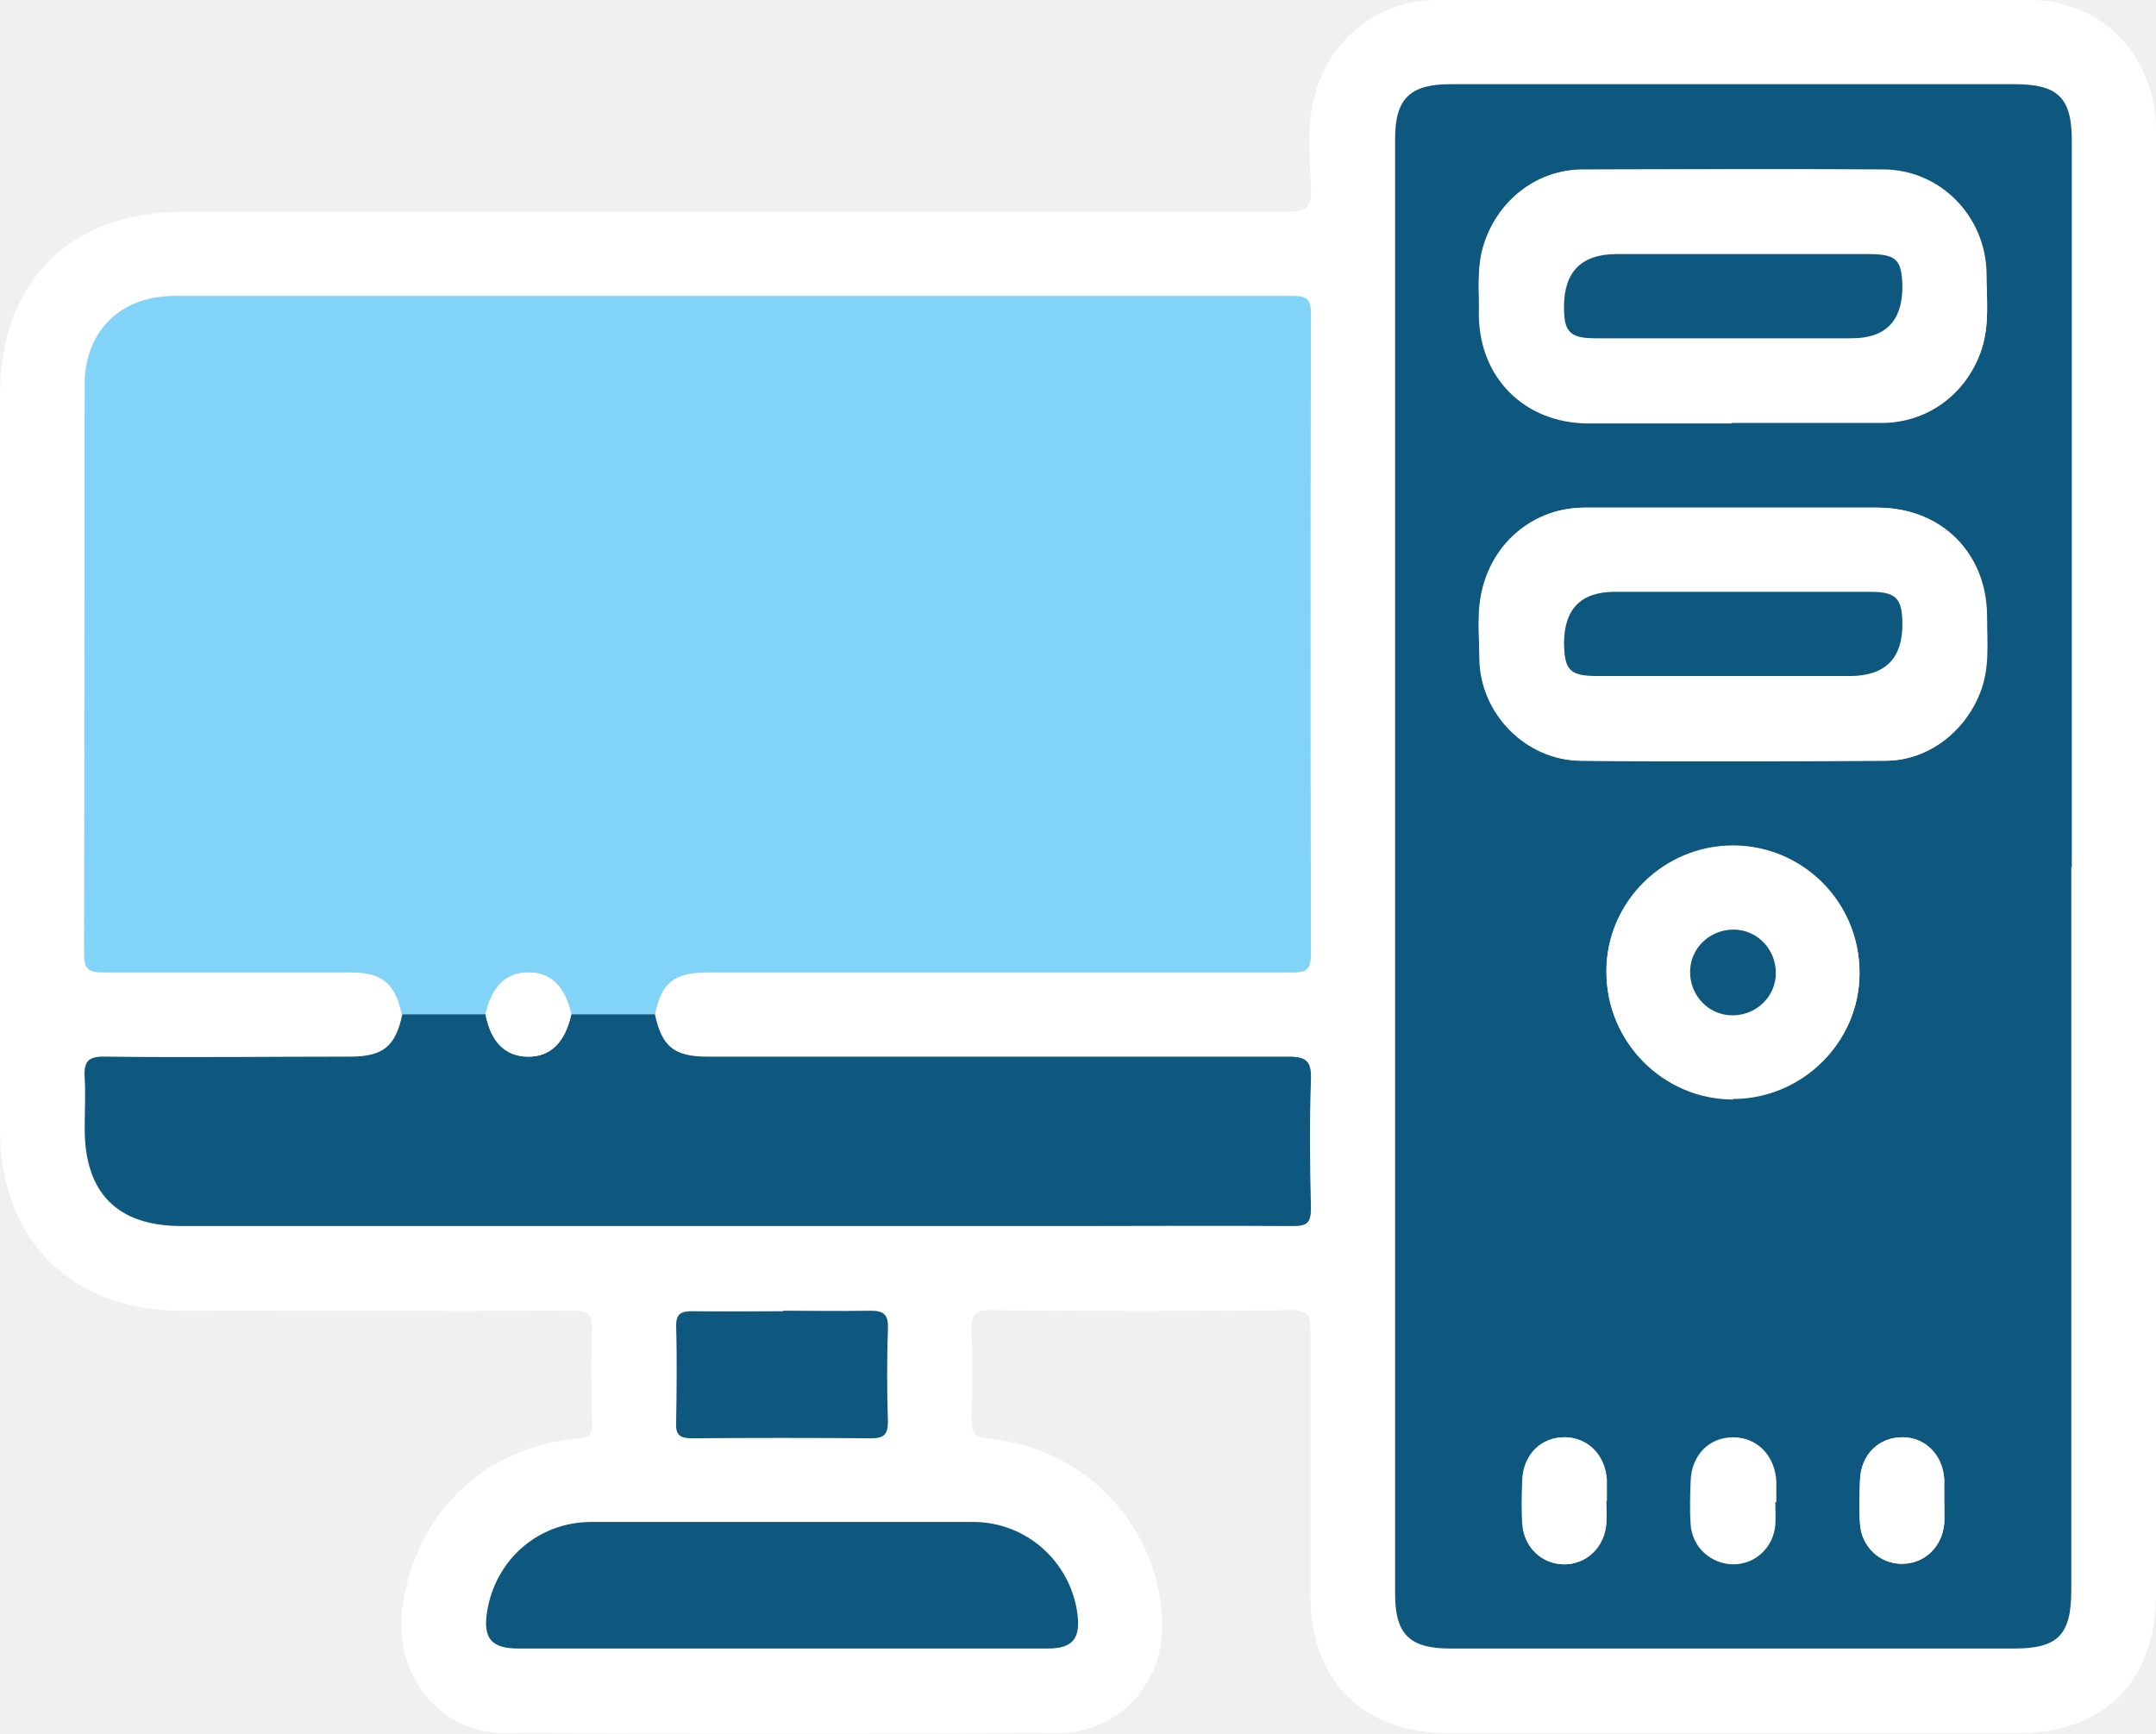
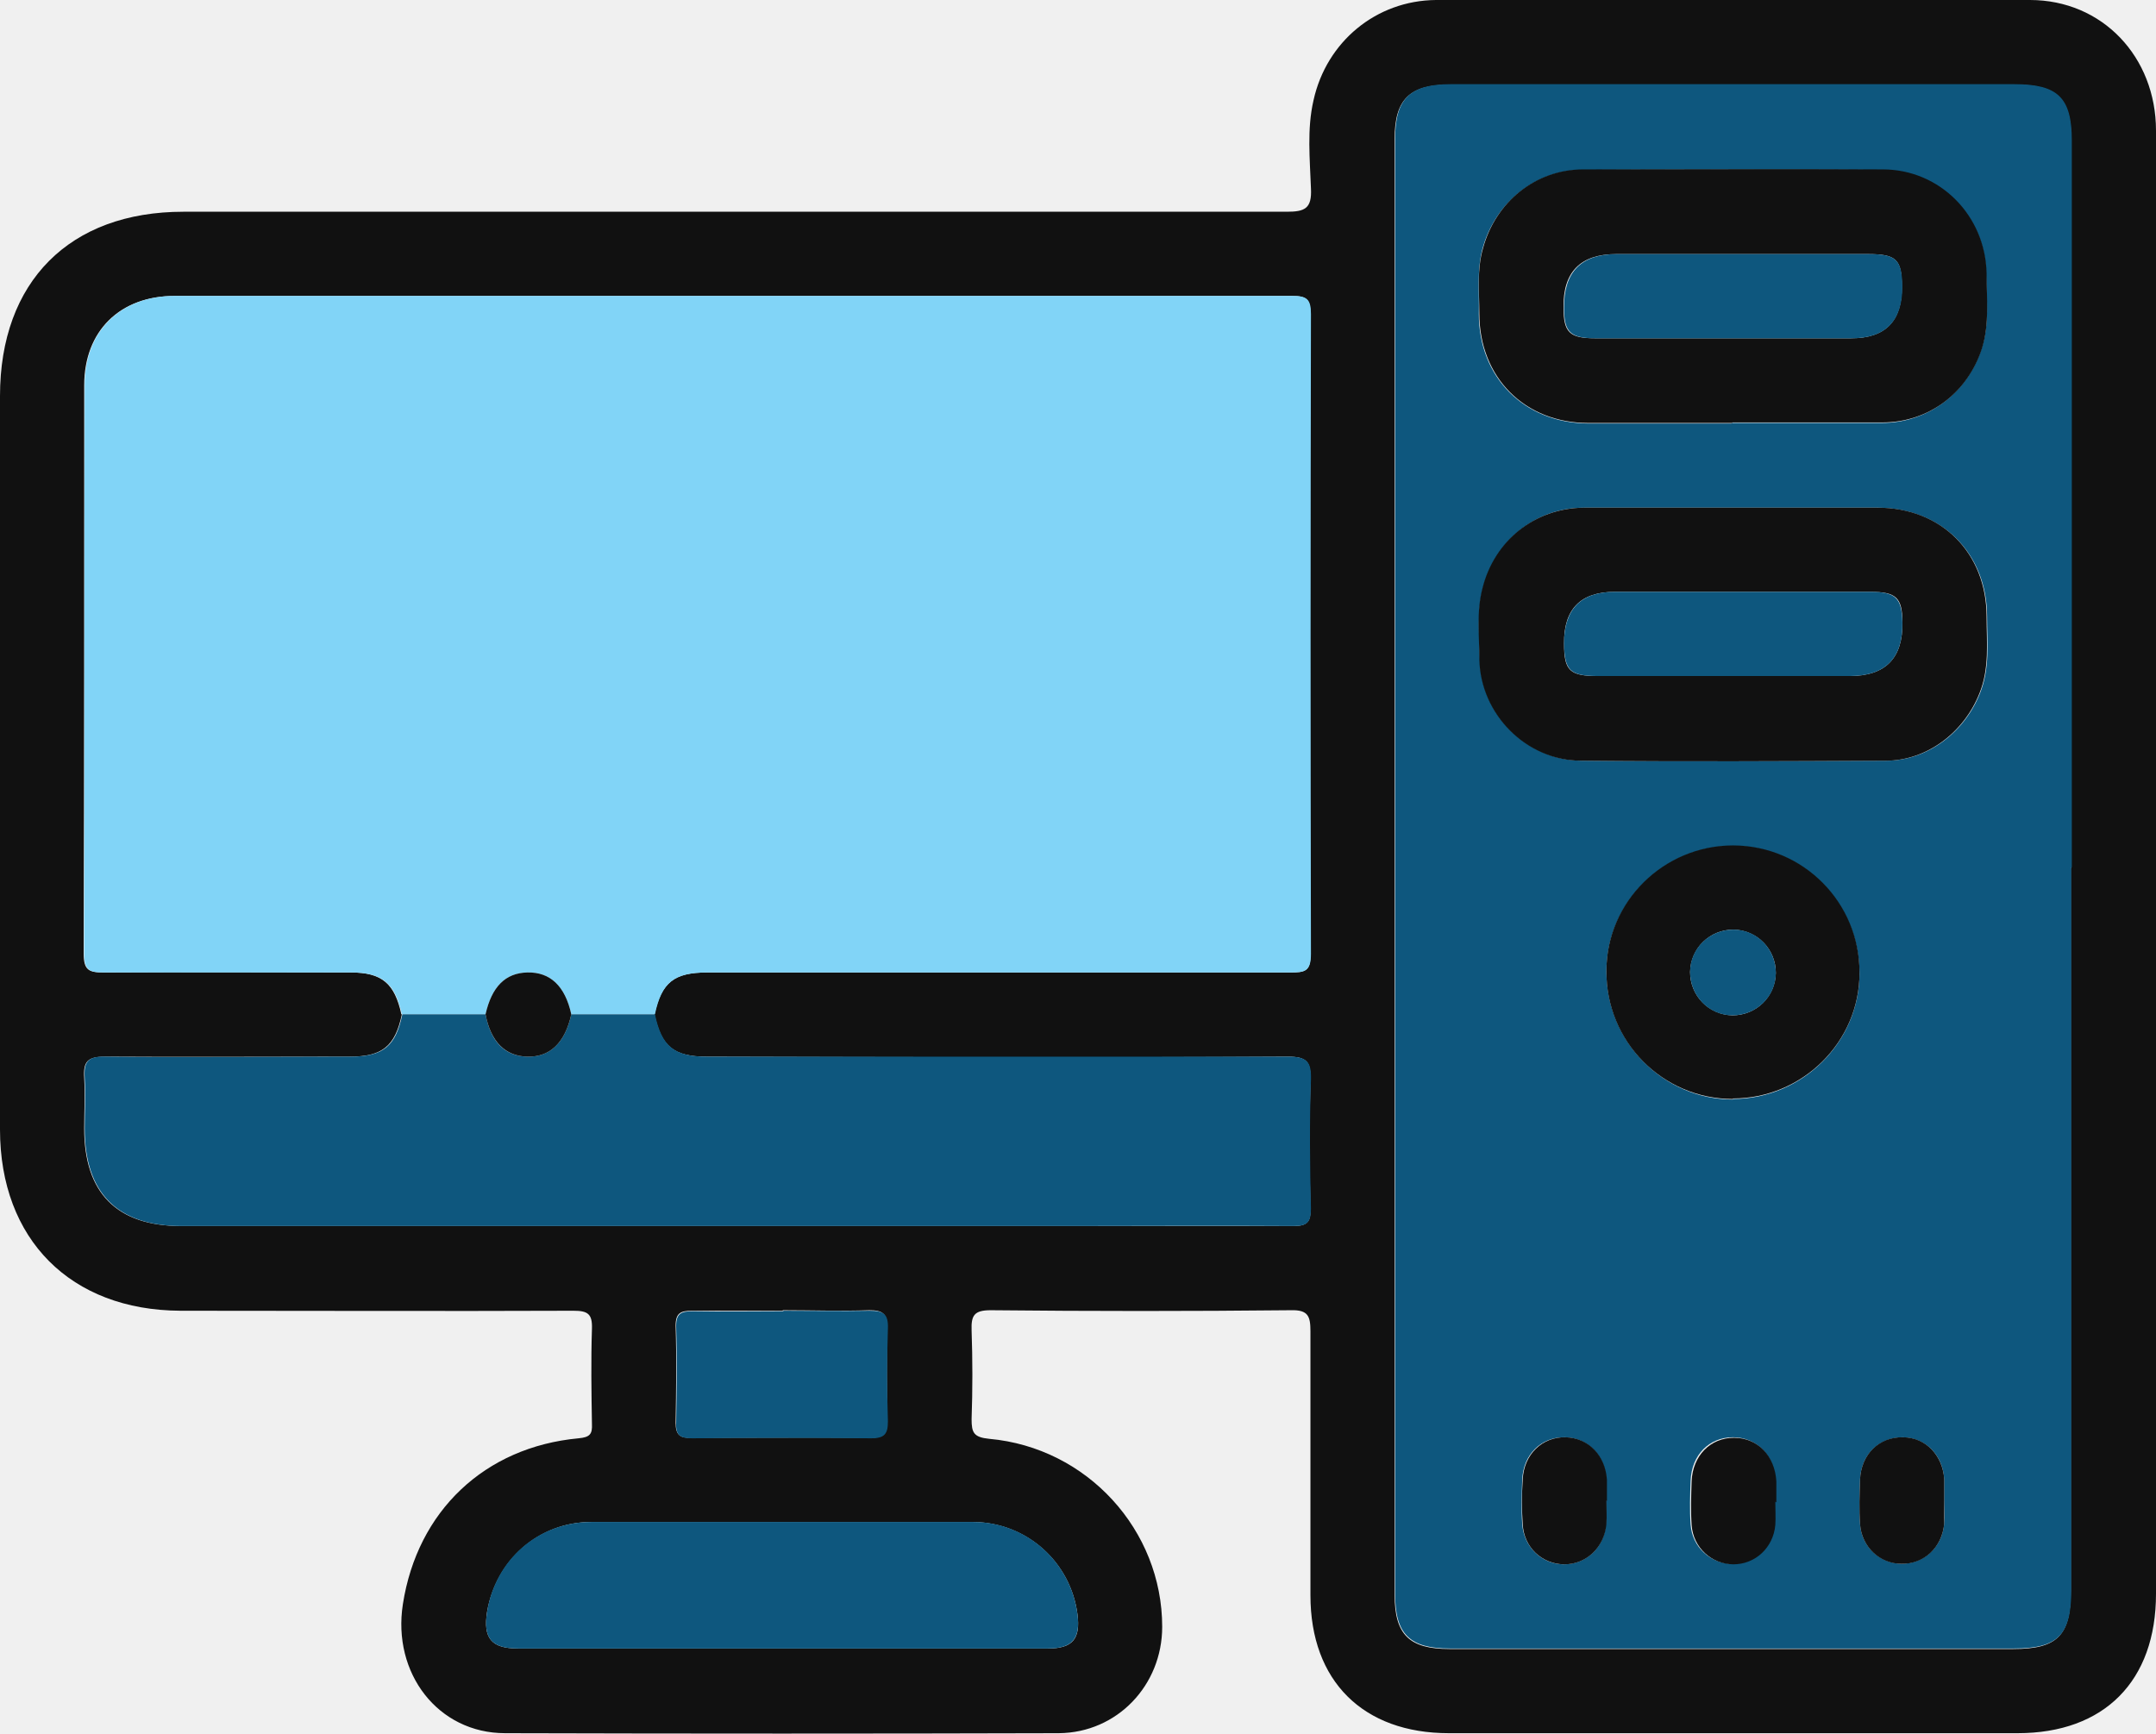
<svg xmlns="http://www.w3.org/2000/svg" id="Capa_1" data-name="Capa 1" viewBox="0 0 41.74 33.57">
-   <path d="M41.74,16.78c0,4.69,0,9.38,0,14.08,0,1.69-1,2.7-2.68,2.7-3.67,0-7.34,0-11.01,0-1.66,0-2.68-1.01-2.68-2.67,0-1.7,0-3.41,0-5.11,0-.29-.04-.42-.38-.41-1.94.02-3.87.02-5.81,0-.32,0-.38.1-.37.39.02.57.02,1.15,0,1.72,0,.26.04.35.34.38,1.9.17,3.35,1.77,3.35,3.64,0,1.13-.87,2.05-2,2.06-3.57.01-7.15.01-10.72,0-1.3,0-2.19-1.16-1.98-2.5.28-1.8,1.58-3.04,3.4-3.21.22-.02.27-.08.26-.28-.01-.61-.02-1.23,0-1.84.01-.29-.08-.35-.36-.35-2.54.01-5.07,0-7.61,0C1.37,25.37,0,24,0,21.87,0,17.13,0,12.4,0,7.67c0-2.22,1.35-3.57,3.55-3.57,7.12,0,14.24,0,21.36,0,.35,0,.49-.06.47-.45-.02-.57-.08-1.15.05-1.71C25.68.81,26.64.01,27.8,0c3.83,0,7.66-.01,11.5,0,1.4,0,2.44,1.1,2.44,2.53,0,4.75,0,9.49,0,14.24ZM7.78,19.64c-.13.62-.38.82-1.01.82-1.58,0-3.16.01-4.74,0-.34,0-.42.1-.4.41.02.33,0,.65,0,.98,0,1.25.63,1.89,1.88,1.89,5.7,0,11.4,0,17.1,0,1.47,0,2.94,0,4.42,0,.27,0,.35-.07.34-.34-.02-.83-.02-1.66,0-2.49.01-.35-.07-.45-.44-.45-3.75.02-7.5.01-11.25,0-.64,0-.88-.2-1.01-.82.14-.62.38-.81,1.02-.81,3.76,0,7.52,0,11.29,0,.28,0,.4-.02.39-.36-.01-4.13-.01-8.26,0-12.39,0-.29-.08-.35-.36-.35-7.21,0-14.42,0-21.63,0-1.06,0-1.75.68-1.75,1.73,0,3.67,0,7.33-.01,11,0,.33.1.37.39.37,1.59-.01,3.19,0,4.78,0,.6,0,.85.21.98.81ZM40.1,16.8c0-4.69,0-9.38,0-14.07,0-.83-.27-1.09-1.11-1.09-3.64,0-7.28,0-10.92,0-.78,0-1.07.28-1.07,1.05,0,9.4,0,18.79,0,28.19,0,.77.28,1.05,1.06,1.05,3.64,0,7.28,0,10.92,0,.85,0,1.11-.26,1.11-1.13,0-4.66,0-9.33,0-13.99ZM15.14,31.92c1.72,0,3.43,0,5.15,0,.48,0,.63-.19.57-.66-.13-1.01-.98-1.78-2.02-1.79-2.46,0-4.93,0-7.39,0-1.02,0-1.85.74-2.02,1.74-.08.51.08.71.6.71,1.7,0,3.4,0,5.11,0ZM15.16,25.38c-.59,0-1.17,0-1.76,0-.22,0-.32.04-.32.29.02.63.01,1.25,0,1.88,0,.24.09.3.31.29,1.16,0,2.32-.01,3.47,0,.26,0,.32-.09.32-.33-.01-.6-.02-1.2,0-1.8,0-.28-.1-.34-.35-.34-.56.02-1.12,0-1.68,0Z" style="fill: #fff; stroke-width: 0px;" />
+   <path d="M41.74,16.78c0,4.69,0,9.38,0,14.08,0,1.69-1,2.7-2.68,2.7-3.67,0-7.34,0-11.01,0-1.66,0-2.68-1.01-2.68-2.67,0-1.7,0-3.41,0-5.11,0-.29-.04-.42-.38-.41-1.94.02-3.87.02-5.81,0-.32,0-.38.1-.37.39.02.57.02,1.15,0,1.72,0,.26.04.35.34.38,1.9.17,3.35,1.77,3.35,3.64,0,1.13-.87,2.05-2,2.06-3.57.01-7.15.01-10.72,0-1.3,0-2.19-1.16-1.98-2.5.28-1.8,1.58-3.04,3.4-3.21.22-.02.27-.08.26-.28-.01-.61-.02-1.23,0-1.84.01-.29-.08-.35-.36-.35-2.54.01-5.07,0-7.61,0C1.37,25.37,0,24,0,21.87,0,17.13,0,12.4,0,7.67c0-2.22,1.35-3.57,3.55-3.57,7.12,0,14.24,0,21.36,0,.35,0,.49-.06.47-.45-.02-.57-.08-1.15.05-1.71C25.68.81,26.64.01,27.8,0c3.83,0,7.66-.01,11.5,0,1.4,0,2.44,1.1,2.44,2.53,0,4.75,0,9.49,0,14.24ZM7.78,19.64c-.13.62-.38.82-1.01.82-1.58,0-3.16.01-4.74,0-.34,0-.42.1-.4.41.02.33,0,.65,0,.98,0,1.25.63,1.89,1.88,1.89,5.7,0,11.4,0,17.1,0,1.47,0,2.94,0,4.42,0,.27,0,.35-.07.34-.34-.02-.83-.02-1.66,0-2.49.01-.35-.07-.45-.44-.45-3.75.02-7.5.01-11.25,0-.64,0-.88-.2-1.01-.82.14-.62.38-.81,1.02-.81,3.76,0,7.52,0,11.29,0,.28,0,.4-.02.39-.36-.01-4.13-.01-8.26,0-12.39,0-.29-.08-.35-.36-.35-7.21,0-14.42,0-21.63,0-1.06,0-1.75.68-1.75,1.73,0,3.67,0,7.33-.01,11,0,.33.1.37.39.37,1.59-.01,3.19,0,4.78,0,.6,0,.85.21.98.81ZM40.1,16.8c0-4.69,0-9.38,0-14.07,0-.83-.27-1.09-1.11-1.09-3.64,0-7.28,0-10.92,0-.78,0-1.07.28-1.07,1.05,0,9.4,0,18.79,0,28.19,0,.77.28,1.05,1.06,1.05,3.64,0,7.28,0,10.92,0,.85,0,1.11-.26,1.11-1.13,0-4.66,0-9.33,0-13.99ZM15.14,31.92c1.72,0,3.43,0,5.15,0,.48,0,.63-.19.57-.66-.13-1.01-.98-1.78-2.02-1.79-2.46,0-4.93,0-7.39,0-1.02,0-1.85.74-2.02,1.74-.08.51.08.71.6.71,1.7,0,3.4,0,5.11,0ZM15.16,25.38c-.59,0-1.17,0-1.76,0-.22,0-.32.04-.32.29.02.63.01,1.25,0,1.88,0,.24.09.3.31.29,1.16,0,2.32-.01,3.47,0,.26,0,.32-.09.32-.33-.01-.6-.02-1.2,0-1.8,0-.28-.1-.34-.35-.34-.56.02-1.12,0-1.68,0Z" style="fill: #111; stroke-width: 0px;" />
  <path d="M7.78,19.64c-.13-.6-.38-.81-.98-.81-1.59,0-3.19,0-4.78,0-.29,0-.39-.04-.39-.37.01-3.67,0-7.33.01-11,0-1.05.69-1.73,1.75-1.73,7.21,0,14.42,0,21.63,0,.28,0,.36.06.36.35-.01,4.13-.01,8.26,0,12.39,0,.34-.12.36-.39.36-3.76,0-7.52,0-11.29,0-.65,0-.89.19-1.02.81-.54,0-1.08,0-1.62,0-.12-.55-.41-.82-.85-.81-.43.01-.69.28-.81.81-.54,0-1.08,0-1.62,0Z" style="fill: #81d4f7; stroke-width: 0px;" />
  <path d="M40.1,16.8c0,4.66,0,9.33,0,13.99,0,.87-.26,1.13-1.11,1.13-3.64,0-7.28,0-10.92,0-.78,0-1.06-.28-1.06-1.05,0-9.4,0-18.79,0-28.19,0-.77.29-1.05,1.07-1.05,3.64,0,7.28,0,10.92,0,.84,0,1.11.26,1.11,1.09,0,4.69,0,9.38,0,14.07ZM33.53,8.19c.97,0,1.93,0,2.9,0,.9,0,1.65-.58,1.93-1.43.16-.48.1-.97.09-1.46-.01-1.11-.9-2-2.01-2.01-1.93-.01-3.87-.01-5.8,0-.92,0-1.7.64-1.94,1.53-.11.42-.06.84-.07,1.26,0,1.23.88,2.11,2.11,2.12.93,0,1.85,0,2.78,0ZM33.57,9.83c-.97,0-1.93,0-2.9,0-.95,0-1.72.64-1.96,1.56-.12.46-.07.92-.06,1.38.02,1.06.91,1.95,1.97,1.96,1.96.02,3.92.01,5.89,0,.81,0,1.52-.55,1.82-1.3.2-.49.14-.99.14-1.49,0-1.23-.88-2.1-2.11-2.11-.93,0-1.85,0-2.78,0ZM33.55,21.28c1.34,0,2.45-1.1,2.45-2.43,0-1.36-1.1-2.47-2.45-2.47-1.34,0-2.45,1.1-2.45,2.43,0,1.36,1.1,2.48,2.45,2.48ZM31.1,29.06h0c0-.14,0-.27,0-.41-.03-.47-.36-.81-.8-.82-.46-.01-.81.33-.83.82-.01.28-.02.57,0,.86.03.44.37.77.79.78.44.01.8-.32.83-.78.01-.15,0-.3,0-.45ZM34.37,29.08s0,0,0,0c0-.14,0-.27,0-.41-.02-.49-.36-.84-.82-.84-.46,0-.8.34-.82.84-.01.28-.02.57,0,.85.03.44.39.76.81.76.42,0,.77-.32.81-.76.01-.15,0-.3,0-.45ZM37.64,29.05h0c0-.14,0-.27,0-.41-.03-.47-.36-.8-.8-.81-.46,0-.81.33-.83.82-.01.28-.02.57,0,.86.03.44.38.76.8.77.44,0,.79-.32.83-.78.01-.15,0-.3,0-.45Z" style="fill: #0e577e; stroke-width: 0px;" />
  <path d="M7.78,19.64c.54,0,1.08,0,1.62,0,.1.53.37.81.81.82.44.01.73-.27.85-.82.54,0,1.08,0,1.62,0,.13.62.37.82,1.01.82,3.75,0,7.5,0,11.25,0,.37,0,.45.1.44.45-.03.83-.02,1.66,0,2.49,0,.27-.07.34-.34.34-1.47-.01-2.94,0-4.42,0-5.7,0-11.4,0-17.1,0-1.25,0-1.88-.64-1.88-1.89,0-.33.02-.66,0-.98-.02-.31.06-.42.4-.41,1.58.02,3.16,0,4.74,0,.64,0,.88-.2,1.01-.82Z" style="fill: #0e577e; stroke-width: 0px;" />
  <path d="M15.14,31.92c-1.7,0-3.4,0-5.11,0-.52,0-.68-.2-.6-.71.16-1.01.99-1.74,2.02-1.74,2.46,0,4.93,0,7.39,0,1.03,0,1.89.77,2.02,1.79.06.47-.1.66-.57.66-1.72,0-3.43,0-5.15,0Z" style="fill: #0e577e; stroke-width: 0px;" />
  <path d="M15.16,25.38c.56,0,1.12.01,1.68,0,.26,0,.36.06.35.34-.02.6-.02,1.2,0,1.8,0,.24-.06.33-.32.33-1.16-.01-2.32-.01-3.47,0-.22,0-.32-.05-.31-.29.01-.63.02-1.25,0-1.88,0-.25.1-.29.32-.29.59.01,1.17,0,1.76,0Z" style="fill: #0e577e; stroke-width: 0px;" />
-   <path d="M11.06,19.64c-.12.55-.41.83-.85.82-.43-.01-.71-.29-.81-.82.12-.53.38-.8.81-.81.44-.01.73.26.85.81Z" style="fill: #fff; stroke-width: 0px;" />
-   <path d="M33.53,8.19c-.93,0-1.85,0-2.78,0-1.23,0-2.11-.88-2.11-2.12,0-.42-.05-.84.07-1.26.24-.89,1.01-1.53,1.94-1.53,1.93,0,3.87-.01,5.8,0,1.11,0,1.99.9,2.01,2.01,0,.49.06.98-.09,1.46-.28.86-1.03,1.43-1.93,1.43-.97,0-1.93,0-2.9,0ZM33.51,6.55c.78,0,1.55,0,2.33,0q.99,0,.98-1c0-.53-.11-.63-.66-.63-1.62,0-3.24,0-4.87,0q-1.04,0-1.02,1.04c0,.48.12.59.61.59.87,0,1.75,0,2.62,0Z" style="fill: #fff; stroke-width: 0px;" />
-   <path d="M33.57,9.83c.93,0,1.85,0,2.78,0,1.24,0,2.11.88,2.11,2.11,0,.5.06,1-.14,1.49-.3.75-1.01,1.3-1.82,1.3-1.96.01-3.92.02-5.89,0-1.06,0-1.95-.9-1.97-1.96,0-.46-.06-.92.06-1.38.23-.92,1.01-1.55,1.96-1.56.97,0,1.93,0,2.9,0ZM33.55,11.46h-2.29q-.99,0-.98,1c0,.53.11.63.66.63,1.62,0,3.24,0,4.87,0q1.04,0,1.02-1.04c0-.48-.12-.59-.62-.59-.89,0-1.77,0-2.66,0Z" style="fill: #fff; stroke-width: 0px;" />
-   <path d="M33.55,21.28c-1.36,0-2.46-1.11-2.45-2.48,0-1.34,1.11-2.43,2.45-2.43,1.36,0,2.46,1.11,2.45,2.47,0,1.34-1.11,2.43-2.45,2.43ZM33.54,19.66c.46,0,.83-.36.84-.82,0-.46-.36-.83-.82-.84-.46,0-.83.36-.84.82,0,.46.36.83.82.84Z" style="fill: #fff; stroke-width: 0px;" />
-   <path d="M31.1,29.06c0,.15.01.3,0,.45-.04.46-.4.79-.83.78-.42-.01-.77-.33-.79-.78-.02-.28-.02-.57,0-.86.02-.49.38-.83.83-.82.44.01.77.35.8.82,0,.14,0,.27,0,.41h0Z" style="fill: #fff; stroke-width: 0px;" />
-   <path d="M34.37,29.08c0,.15.01.3,0,.45-.04.44-.39.76-.81.76-.42,0-.78-.32-.81-.76-.02-.28-.01-.57,0-.85.02-.49.36-.84.82-.84.46,0,.79.35.82.84,0,.14,0,.27,0,.41,0,0,0,0,0,0Z" style="fill: #fff; stroke-width: 0px;" />
-   <path d="M37.64,29.05c0,.15,0,.3,0,.45-.04.46-.39.79-.83.78-.42,0-.77-.33-.8-.77-.02-.28-.01-.57,0-.86.02-.49.37-.83.83-.82.44,0,.77.35.8.81,0,.14,0,.27,0,.41h0Z" style="fill: #fff; stroke-width: 0px;" />
+   <path d="M11.06,19.64c-.12.55-.41.83-.85.82-.43-.01-.71-.29-.81-.82.12-.53.38-.8.81-.81.44-.01.73.26.85.81Z" style="fill: #111; stroke-width: 0px;" />
+   <path d="M33.53,8.19c-.93,0-1.85,0-2.78,0-1.23,0-2.11-.88-2.11-2.12,0-.42-.05-.84.07-1.26.24-.89,1.01-1.53,1.94-1.53,1.93,0,3.87-.01,5.8,0,1.11,0,1.99.9,2.01,2.01,0,.49.06.98-.09,1.46-.28.86-1.03,1.43-1.93,1.43-.97,0-1.93,0-2.9,0ZM33.51,6.55c.78,0,1.55,0,2.33,0q.99,0,.98-1c0-.53-.11-.63-.66-.63-1.62,0-3.24,0-4.87,0q-1.04,0-1.02,1.04c0,.48.12.59.61.59.87,0,1.75,0,2.62,0Z" style="fill: #111; stroke-width: 0px;" />
+   <path d="M33.57,9.83c.93,0,1.85,0,2.78,0,1.24,0,2.11.88,2.11,2.11,0,.5.06,1-.14,1.49-.3.75-1.01,1.3-1.82,1.3-1.96.01-3.92.02-5.89,0-1.06,0-1.95-.9-1.97-1.96,0-.46-.06-.92.06-1.38.23-.92,1.01-1.55,1.96-1.56.97,0,1.93,0,2.9,0ZM33.55,11.46h-2.29q-.99,0-.98,1c0,.53.11.63.66.63,1.62,0,3.24,0,4.87,0q1.04,0,1.02-1.04c0-.48-.12-.59-.62-.59-.89,0-1.77,0-2.66,0Z" style="fill: #111; stroke-width: 0px;" />
+   <path d="M33.55,21.28c-1.36,0-2.46-1.11-2.45-2.48,0-1.34,1.11-2.43,2.45-2.43,1.36,0,2.46,1.11,2.45,2.47,0,1.34-1.11,2.43-2.45,2.43ZM33.54,19.66c.46,0,.83-.36.84-.82,0-.46-.36-.83-.82-.84-.46,0-.83.36-.84.82,0,.46.36.83.82.84Z" style="fill: #111; stroke-width: 0px;" />
+   <path d="M31.1,29.06c0,.15.01.3,0,.45-.04.46-.4.79-.83.78-.42-.01-.77-.33-.79-.78-.02-.28-.02-.57,0-.86.02-.49.38-.83.83-.82.44.01.77.35.8.82,0,.14,0,.27,0,.41h0Z" style="fill: #111; stroke-width: 0px;" />
+   <path d="M34.37,29.08c0,.15.01.3,0,.45-.04.44-.39.76-.81.76-.42,0-.78-.32-.81-.76-.02-.28-.01-.57,0-.85.02-.49.36-.84.82-.84.46,0,.79.35.82.84,0,.14,0,.27,0,.41,0,0,0,0,0,0Z" style="fill: #111; stroke-width: 0px;" />
+   <path d="M37.64,29.05c0,.15,0,.3,0,.45-.04.46-.39.79-.83.78-.42,0-.77-.33-.8-.77-.02-.28-.01-.57,0-.86.02-.49.37-.83.83-.82.44,0,.77.35.8.81,0,.14,0,.27,0,.41h0Z" style="fill: #111; stroke-width: 0px;" />
  <path d="M33.51,6.55c-.87,0-1.75,0-2.62,0-.49,0-.61-.12-.61-.59q-.01-1.04,1.02-1.04c1.62,0,3.24,0,4.87,0,.55,0,.65.11.66.63q0,1-.98,1c-.78,0-1.55,0-2.33,0Z" style="fill: #0e577e; stroke-width: 0px;" />
  <path d="M33.55,11.46c.89,0,1.77,0,2.66,0,.49,0,.61.12.62.59q.02,1.04-1.02,1.04c-1.62,0-3.24,0-4.87,0-.55,0-.65-.11-.66-.63q0-1,.98-1c.76,0,1.53,0,2.29,0Z" style="fill: #0e577e; stroke-width: 0px;" />
  <path d="M33.54,19.66c-.46,0-.82-.38-.82-.84,0-.46.38-.82.84-.82.46,0,.82.38.82.84,0,.46-.38.82-.84.82Z" style="fill: #0e577e; stroke-width: 0px;" />
</svg>
